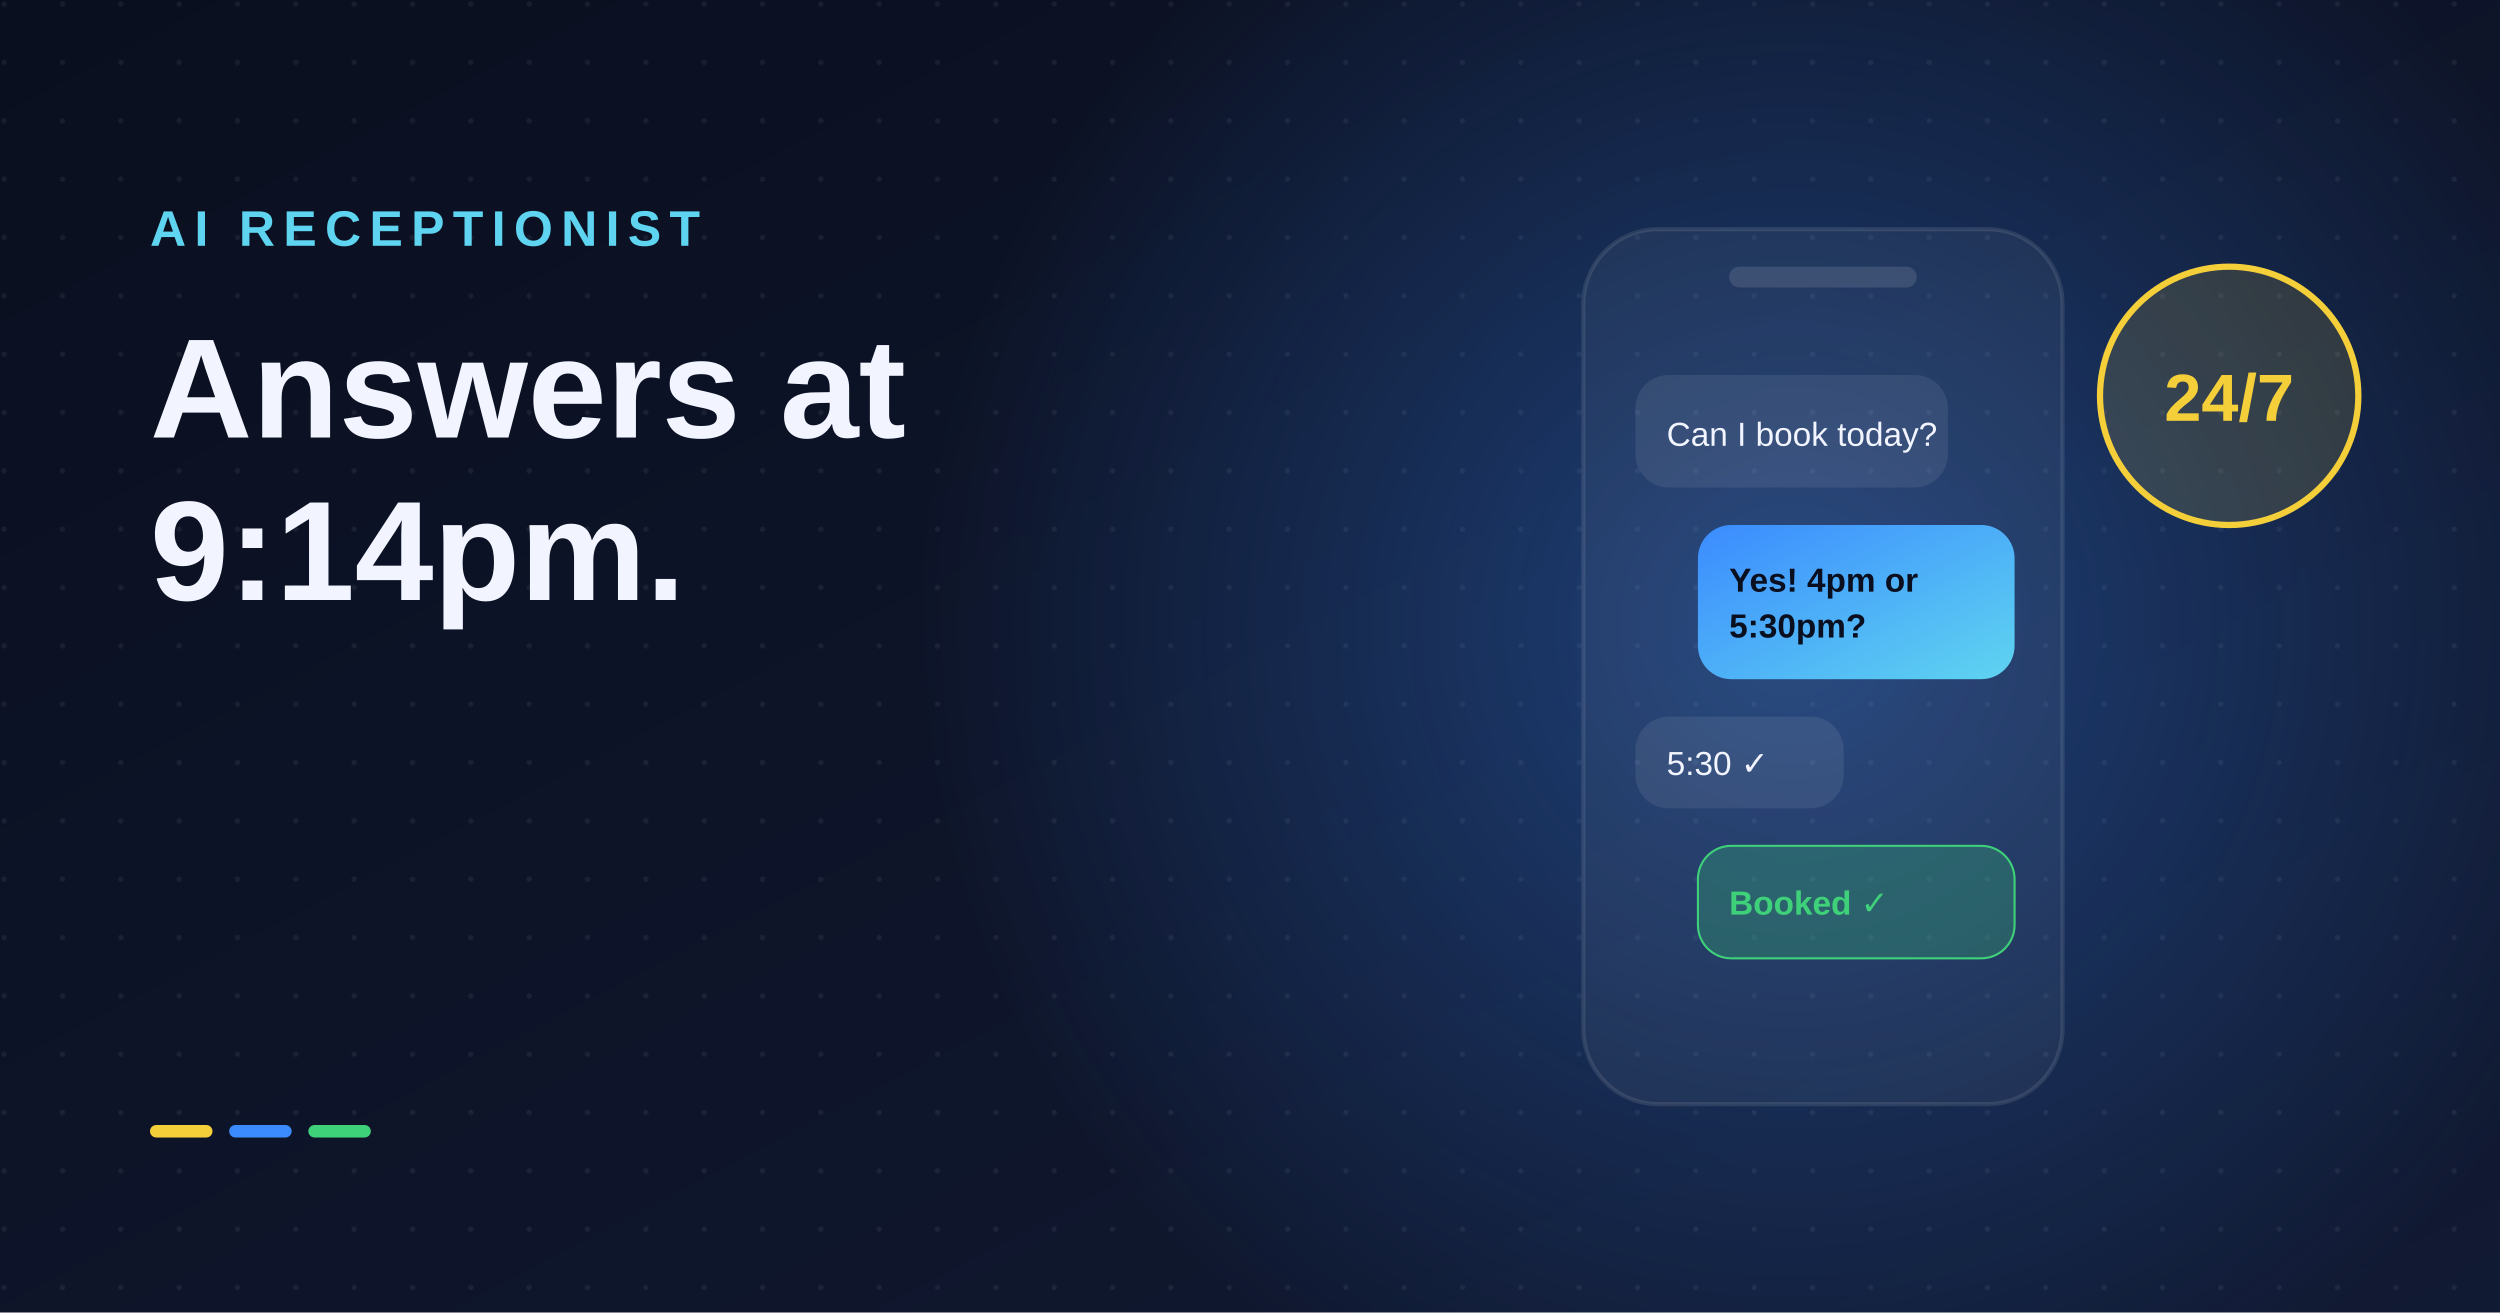
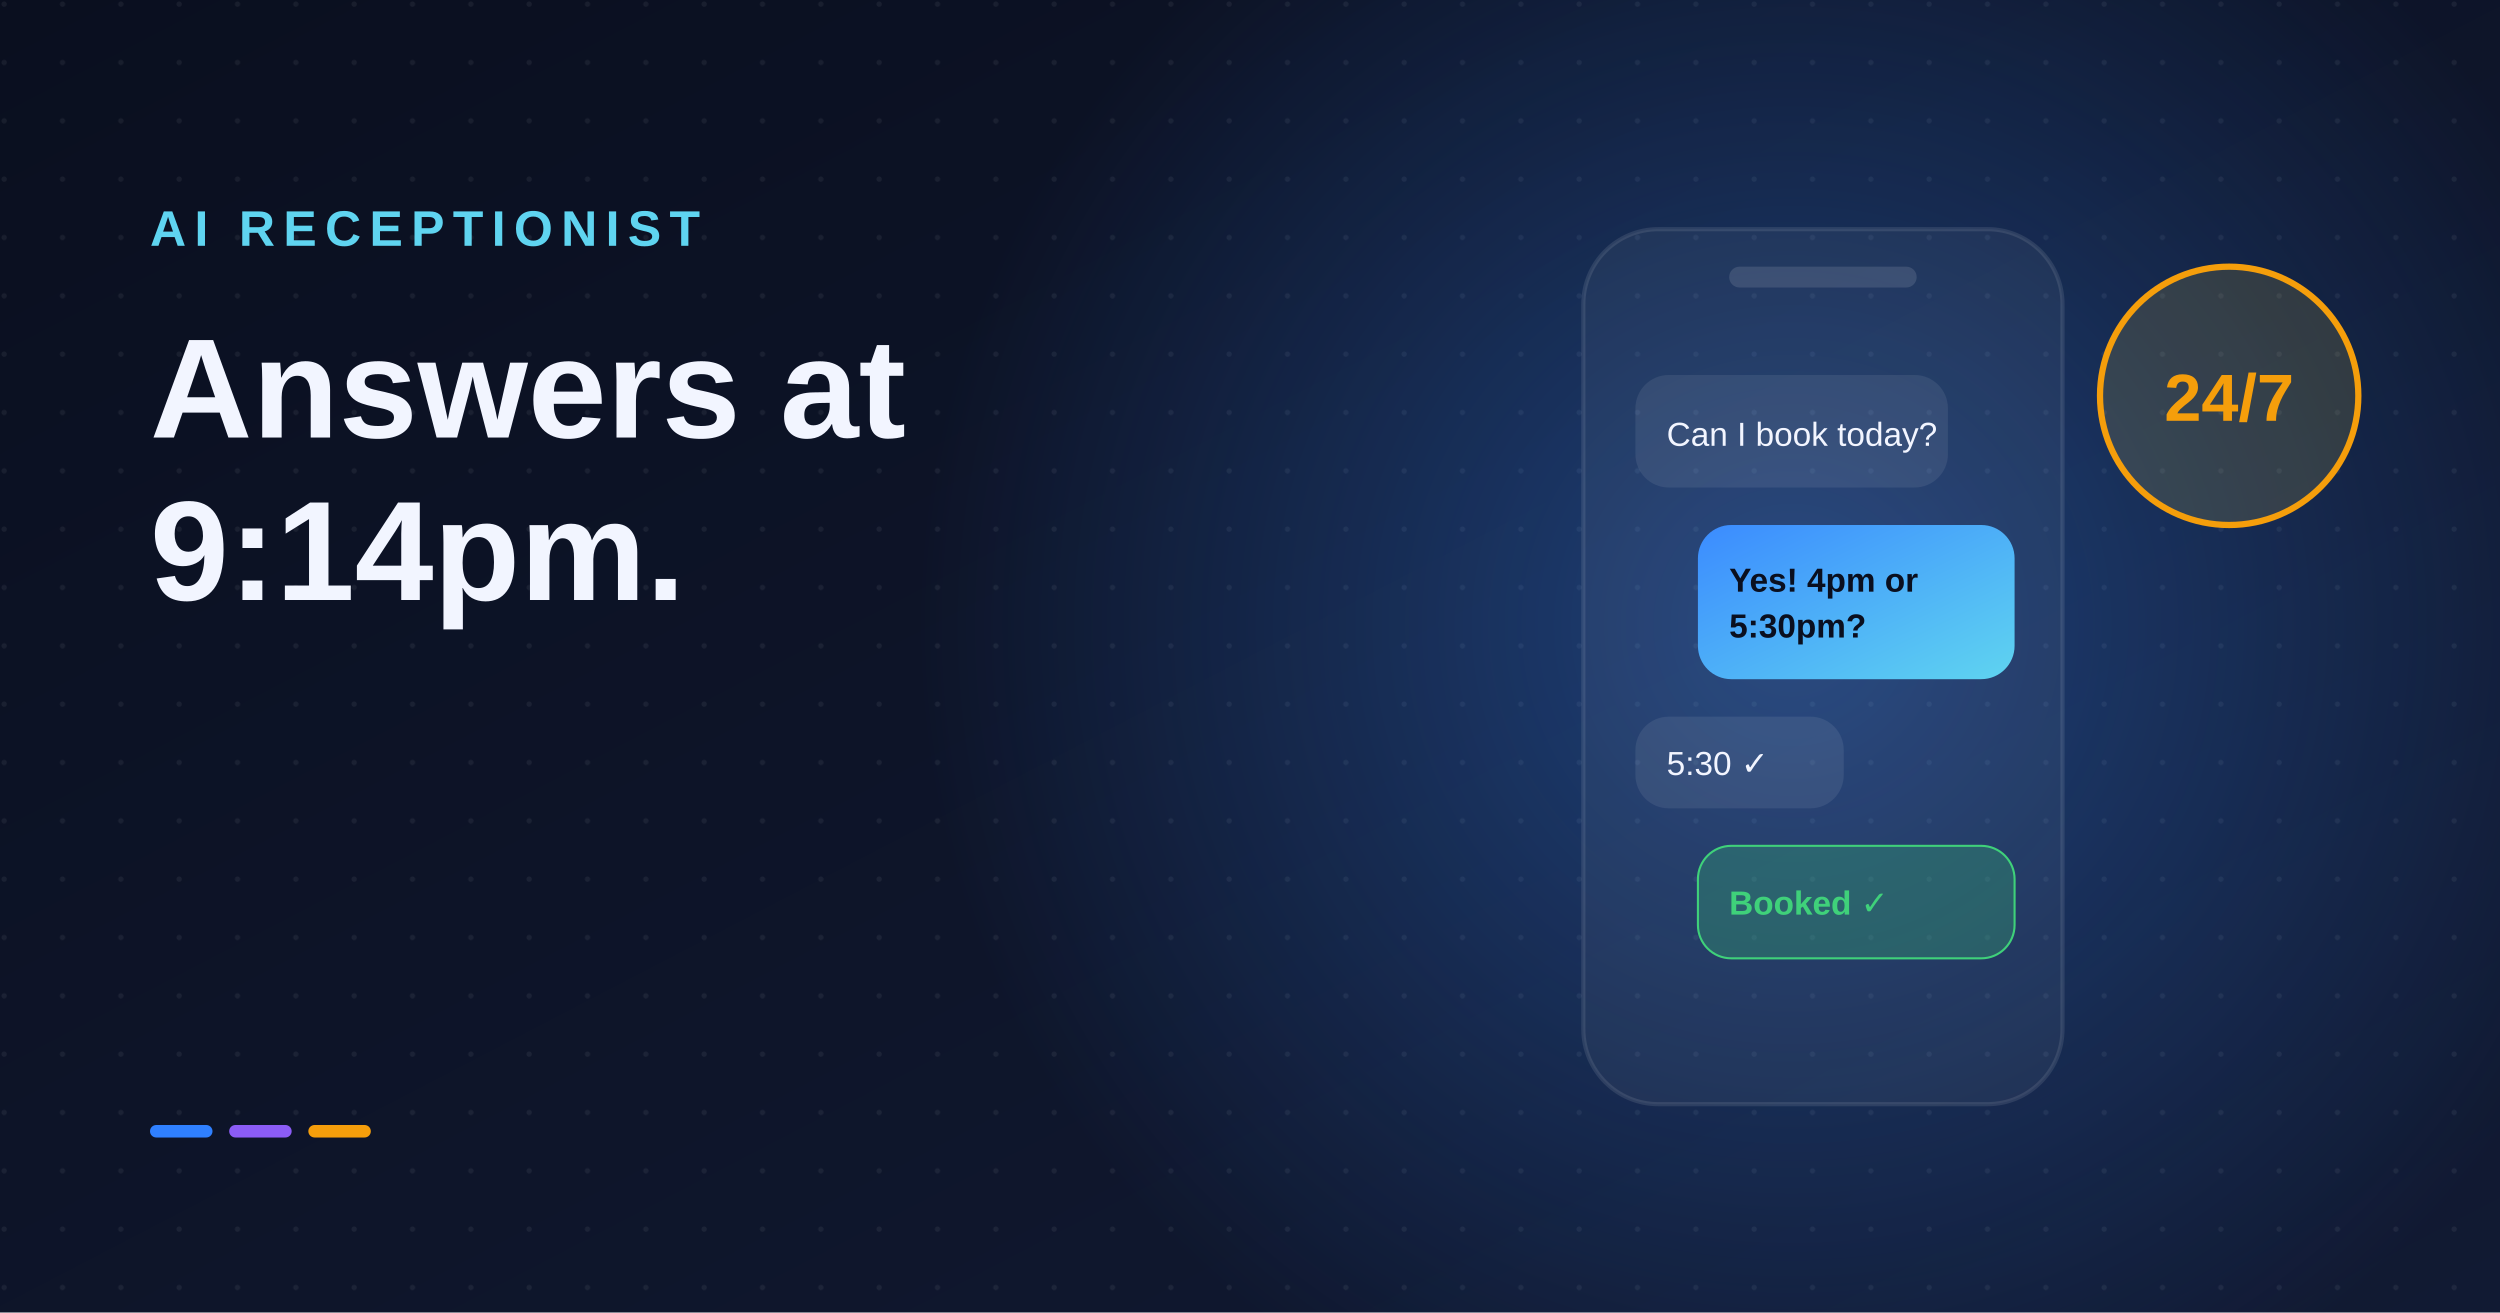
<svg xmlns="http://www.w3.org/2000/svg" viewBox="0 0 1200 630" width="1200" height="630">
  <defs>
    <linearGradient id="bg" x1="0" y1="0" x2="1" y2="1">
      <stop offset="0" stop-color="#0a0f1f" />
      <stop offset="1" stop-color="#111a33" />
    </linearGradient>
    <radialGradient id="glow" cx="860" cy="300" r="420" gradientUnits="userSpaceOnUse">
      <stop offset="0" stop-color="#3b8bff" stop-opacity="0.38" />
      <stop offset="1" stop-color="#3b8bff" stop-opacity="0" />
    </radialGradient>
    <linearGradient id="g" x1="0" y1="0" x2="1" y2="1">
      <stop offset="0" stop-color="#3b8bff" />
      <stop offset="1" stop-color="#5fd4f0" />
    </linearGradient>
    <pattern id="dots" width="28" height="28" patternUnits="userSpaceOnUse">
      <circle cx="2" cy="2" r="1.3" fill="rgba(255,255,255,0.06)" />
    </pattern>
  </defs>
  <rect width="1200" height="630" fill="url(#bg)" />
  <rect width="1200" height="630" fill="url(#dots)" />
  <rect width="1200" height="630" fill="url(#glow)" />
  <text x="72" y="118" font-family="'Segoe UI', 'Helvetica Neue', Arial, sans-serif" font-size="24" font-weight="600" letter-spacing="4" fill="#5fd4f0">AI RECEPTIONIST</text>
  <text x="72" y="210" font-family="'Segoe UI', 'Helvetica Neue', Arial, sans-serif" font-size="68" font-weight="700" fill="#f2f5ff">Answers at</text>
  <text x="72" y="288" font-family="'Segoe UI', 'Helvetica Neue', Arial, sans-serif" font-size="68" font-weight="700" fill="#f2f5ff">9:14pm.</text>
  <g transform="translate(0,0)">
    <rect x="760" y="110" width="230" height="420" rx="36" fill="rgba(255,255,255,0.05)" stroke="rgba(255,255,255,0.10)" stroke-width="2" />
    <rect x="830" y="128" width="90" height="10" rx="5" fill="rgba(255,255,255,0.12)" />
    <rect x="785" y="180" width="150" height="54" rx="16" fill="rgba(255,255,255,0.08)" />
    <text x="800" y="214" font-family="'Segoe UI', 'Helvetica Neue', Arial, sans-serif" font-size="16" fill="#f2f5ff">Can I book today?</text>
    <rect x="815" y="252" width="152" height="74" rx="16" fill="url(#g)" />
    <text x="830" y="284" font-family="'Segoe UI', 'Helvetica Neue', Arial, sans-serif" font-size="16" font-weight="600" fill="#0a0f1f">Yes! 4pm or</text>
    <text x="830" y="306" font-family="'Segoe UI', 'Helvetica Neue', Arial, sans-serif" font-size="16" font-weight="600" fill="#0a0f1f">5:30pm?</text>
    <rect x="785" y="344" width="100" height="44" rx="16" fill="rgba(255,255,255,0.08)" />
    <text x="800" y="372" font-family="'Segoe UI', 'Helvetica Neue', Arial, sans-serif" font-size="16" fill="#f2f5ff">5:30 ✓</text>
    <rect x="815" y="406" width="152" height="54" rx="16" fill="rgba(63,209,122,0.25)" stroke="#3fd17a" />
    <text x="830" y="439" font-family="'Segoe UI', 'Helvetica Neue', Arial, sans-serif" font-size="16" font-weight="600" fill="#3fd17a">Booked ✓</text>
-     <circle cx="1070" cy="190" r="62" fill="rgba(245,207,58,0.14)" stroke="#f5cf3a" stroke-width="3" />
-     <text x="1070" y="202" text-anchor="middle" font-family="'Segoe UI', 'Helvetica Neue', Arial, sans-serif" font-size="32" font-weight="700" fill="#f5cf3a">24/7</text>
+     <circle cx="1070" cy="190" r="62" fill="rgba(245,207,58,0.14)" stroke="#f59e0b" stroke-width="3" />
+     <text x="1070" y="202" text-anchor="middle" font-family="'Segoe UI', 'Helvetica Neue', Arial, sans-serif" font-size="32" font-weight="700" fill="#f59e0b">24/7</text>
  </g>
  <g transform="translate(72,540)">
-     <rect width="30" height="6" rx="3" fill="#f5cf3a" />
-     <rect x="38" width="30" height="6" rx="3" fill="#3b8bff" />
-     <rect x="76" width="30" height="6" rx="3" fill="#3fd17a" />
+     <rect width="30" height="6" rx="3" fill="#2f80ff" />
+     <rect x="38" width="30" height="6" rx="3" fill="#8b5cf6" />
+     <rect x="76" width="30" height="6" rx="3" fill="#f59e0b" />
  </g>
</svg>
